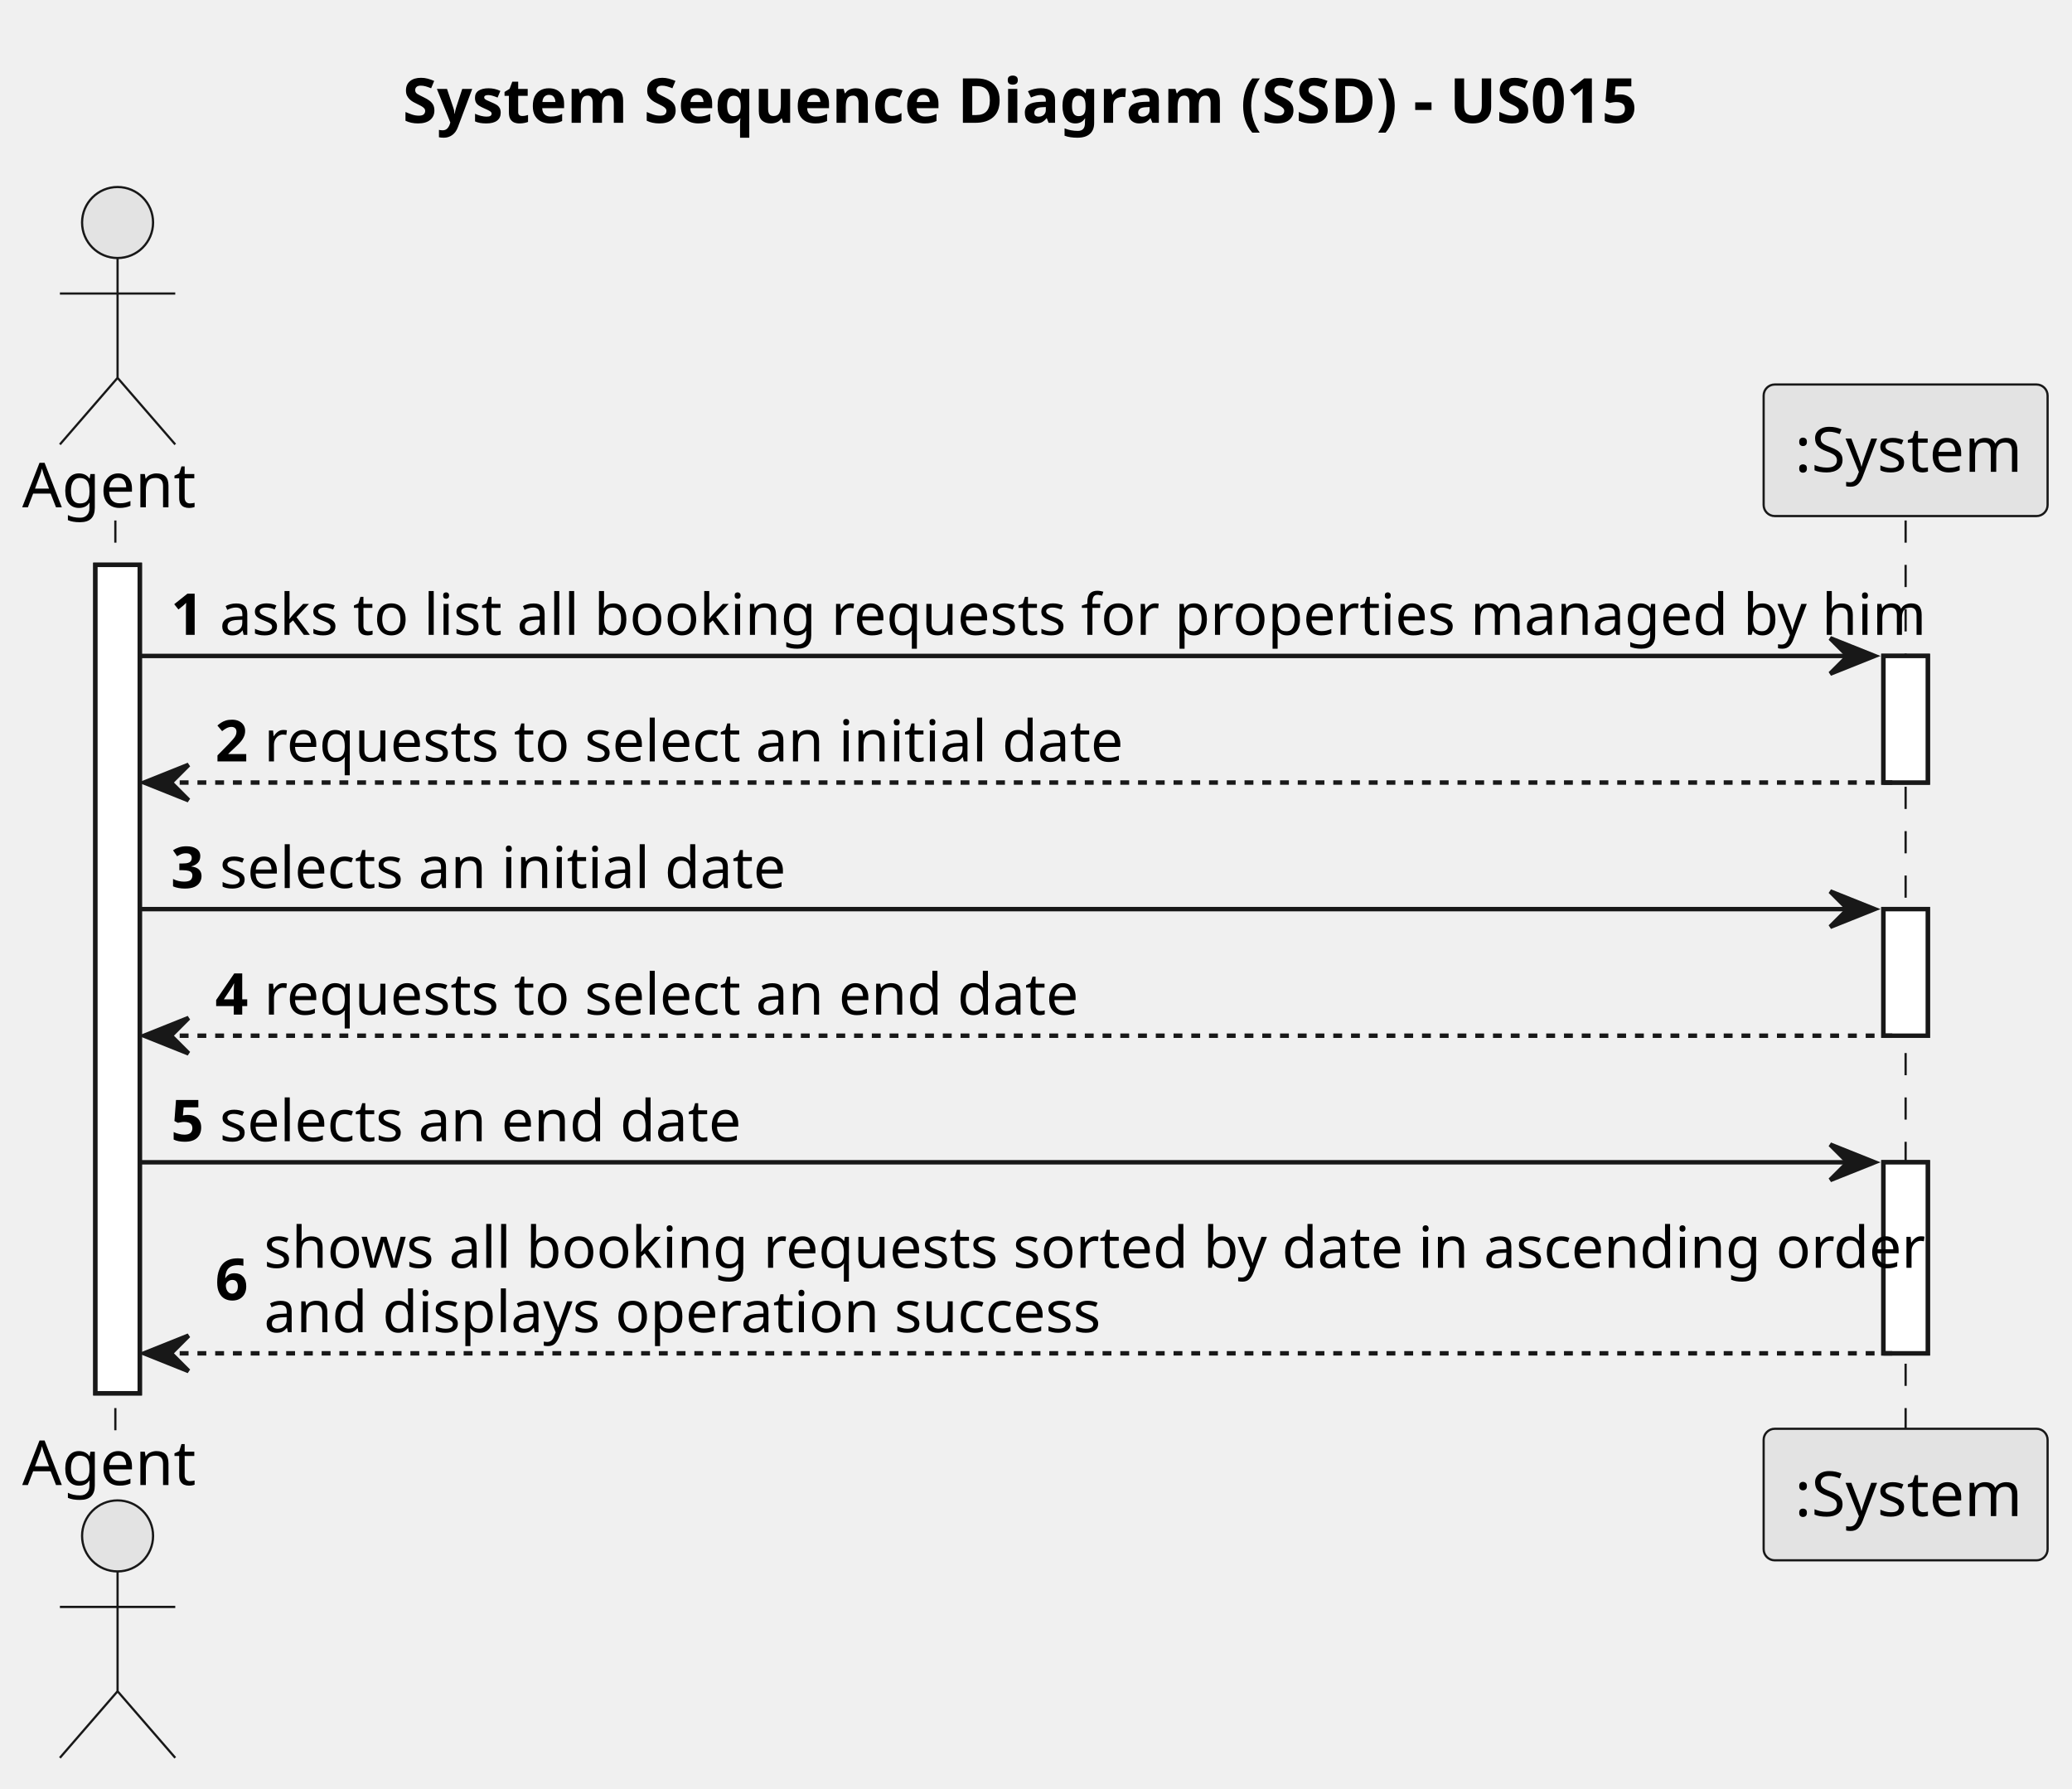
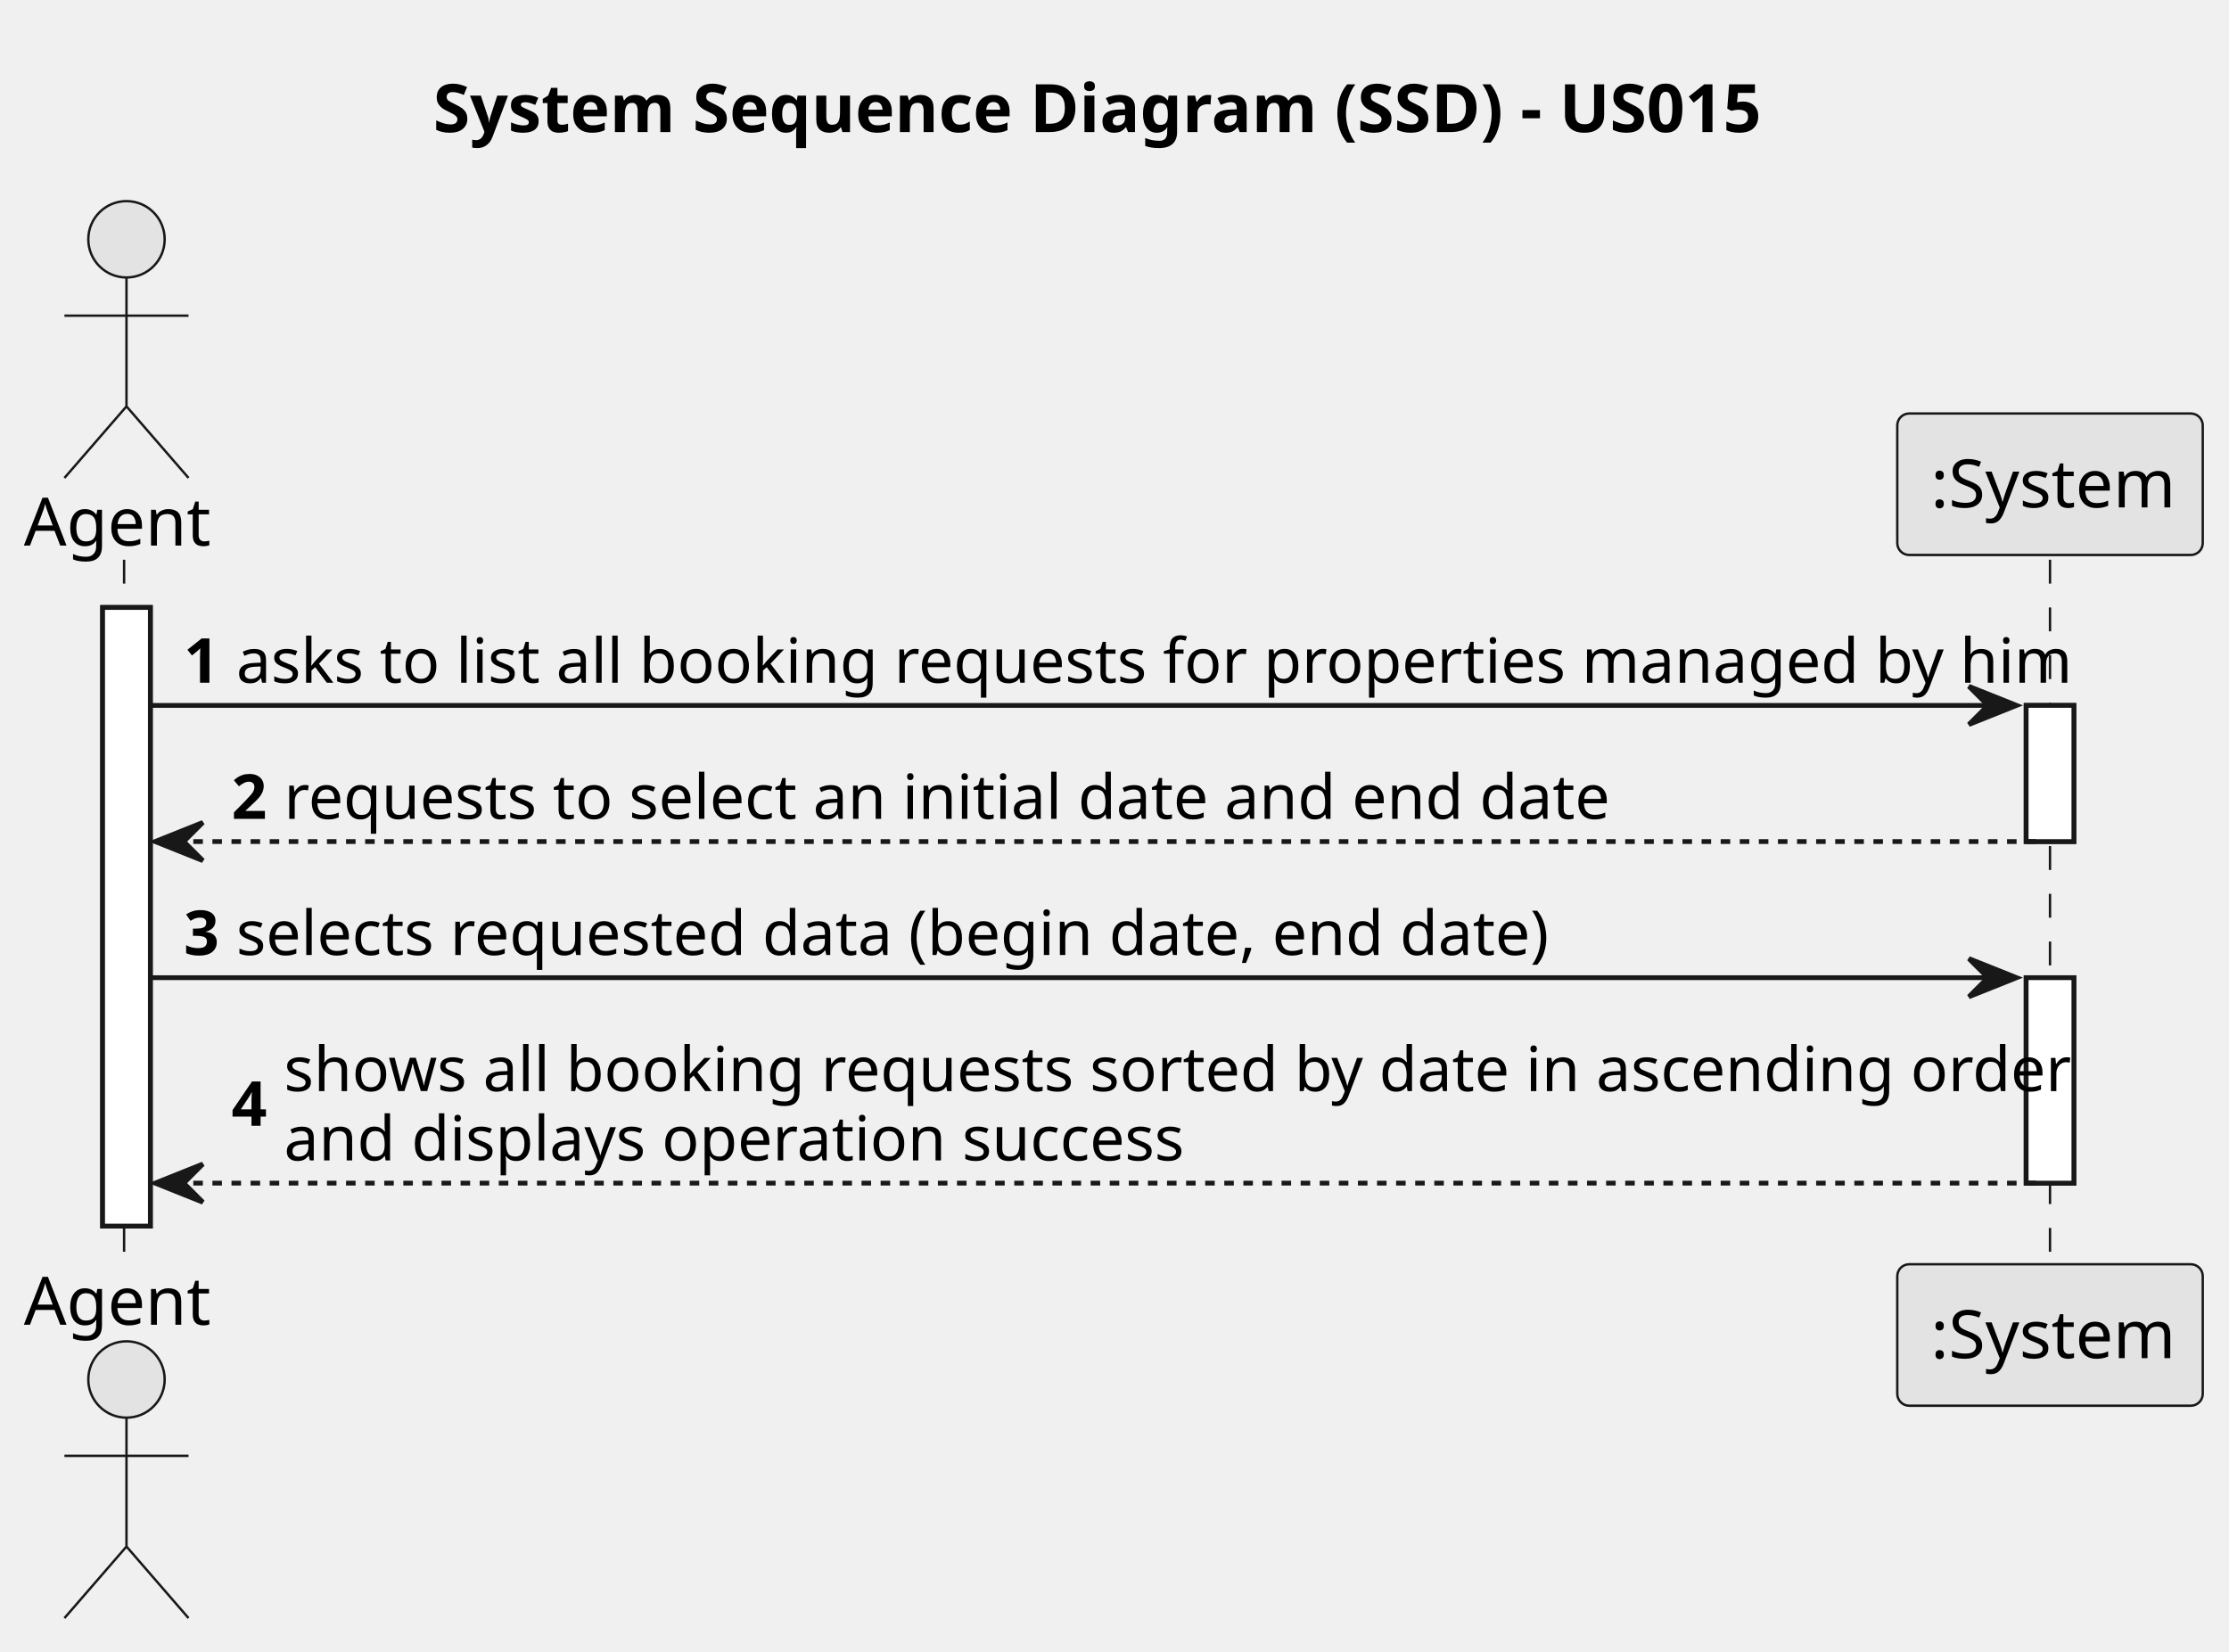
- <svg xmlns="http://www.w3.org/2000/svg" contentStyleType="text/css" height="403px" preserveAspectRatio="none" style="width:467px;height:403px;background:#FFFFFF;" version="1.1" viewBox="0 0 467 403" width="467px" zoomAndPan="magnify">
+ <svg xmlns="http://www.w3.org/2000/svg" contentStyleType="text/css" height="346px" preserveAspectRatio="none" style="width:467px;height:346px;background:#FFFFFF;" version="1.1" viewBox="0 0 467 346" width="467px" zoomAndPan="magnify">
  <defs />
  <g>
    <text fill="#000000" font-family="sans-serif" font-size="14" font-weight="bold" lengthAdjust="spacing" textLength="284" x="90.75" y="27.674">System Sequence Diagram (SSD) - US015</text>
-     <rect fill="#FFFFFF" height="186.664" style="stroke:#181818;stroke-width:1.0;" width="10" x="21.5" y="127.281" />
+     <rect fill="#FFFFFF" height="129.617" style="stroke:#181818;stroke-width:1.0;" width="10" x="21.5" y="127.281" />
    <rect fill="#FFFFFF" height="28.523" style="stroke:#181818;stroke-width:1.0;" width="10" x="424.5" y="147.805" />
-     <rect fill="#FFFFFF" height="28.523" style="stroke:#181818;stroke-width:1.0;" width="10" x="424.5" y="204.852" />
-     <rect fill="#FFFFFF" height="43.047" style="stroke:#181818;stroke-width:1.0;" width="10" x="424.5" y="261.898" />
-     <line style="stroke:#181818;stroke-width:0.5;stroke-dasharray:5.0,5.0;" x1="26" x2="26" y1="117.281" y2="322.945" />
-     <line style="stroke:#181818;stroke-width:0.5;stroke-dasharray:5.0,5.0;" x1="429.5" x2="429.5" y1="117.281" y2="322.945" />
+     <rect fill="#FFFFFF" height="43.047" style="stroke:#181818;stroke-width:1.0;" width="10" x="424.5" y="204.852" />
+     <line style="stroke:#181818;stroke-width:0.5;stroke-dasharray:5.0,5.0;" x1="26" x2="26" y1="117.281" y2="265.898" />
+     <line style="stroke:#181818;stroke-width:0.5;stroke-dasharray:5.0,5.0;" x1="429.5" x2="429.5" y1="117.281" y2="265.898" />
    <text fill="#000000" font-family="sans-serif" font-size="14" lengthAdjust="spacing" textLength="37" x="5" y="114.314">Agent</text>
    <ellipse cx="26.5" cy="50.141" fill="#E3E3E3" rx="8" ry="8" style="stroke:#181818;stroke-width:0.5;" />
    <path d="M26.5,58.141 L26.5,85.141 M13.5,66.141 L39.5,66.141 M26.5,85.141 L13.5,100.141 M26.5,85.141 L39.5,100.141 " fill="none" style="stroke:#181818;stroke-width:0.5;" />
-     <text fill="#000000" font-family="sans-serif" font-size="14" lengthAdjust="spacing" textLength="37" x="5" y="334.619">Agent</text>
-     <ellipse cx="26.5" cy="346.086" fill="#E3E3E3" rx="8" ry="8" style="stroke:#181818;stroke-width:0.5;" />
-     <path d="M26.5,354.086 L26.5,381.086 M13.5,362.086 L39.5,362.086 M26.5,381.086 L13.5,396.086 M26.5,381.086 L39.5,396.086 " fill="none" style="stroke:#181818;stroke-width:0.5;" />
+     <text fill="#000000" font-family="sans-serif" font-size="14" lengthAdjust="spacing" textLength="37" x="5" y="277.572">Agent</text>
+     <ellipse cx="26.5" cy="289.039" fill="#E3E3E3" rx="8" ry="8" style="stroke:#181818;stroke-width:0.5;" />
+     <path d="M26.5,297.039 L26.5,324.039 M13.5,305.039 L39.5,305.039 M26.5,324.039 L13.5,339.039 M26.5,324.039 L39.5,339.039 " fill="none" style="stroke:#181818;stroke-width:0.5;" />
    <rect fill="#E3E3E3" height="29.641" rx="2.5" ry="2.5" style="stroke:#181818;stroke-width:0.5;" width="64" x="397.5" y="86.641" />
    <text fill="#000000" font-family="sans-serif" font-size="14" lengthAdjust="spacing" textLength="50" x="404.5" y="106.314">:System</text>
-     <rect fill="#E3E3E3" height="29.641" rx="2.5" ry="2.5" style="stroke:#181818;stroke-width:0.5;" width="64" x="397.5" y="321.945" />
-     <text fill="#000000" font-family="sans-serif" font-size="14" lengthAdjust="spacing" textLength="50" x="404.5" y="341.619">:System</text>
-     <rect fill="#FFFFFF" height="186.664" style="stroke:#181818;stroke-width:1.0;" width="10" x="21.5" y="127.281" />
+     <rect fill="#E3E3E3" height="29.641" rx="2.5" ry="2.5" style="stroke:#181818;stroke-width:0.5;" width="64" x="397.5" y="264.898" />
+     <text fill="#000000" font-family="sans-serif" font-size="14" lengthAdjust="spacing" textLength="50" x="404.5" y="284.572">:System</text>
+     <rect fill="#FFFFFF" height="129.617" style="stroke:#181818;stroke-width:1.0;" width="10" x="21.5" y="127.281" />
    <rect fill="#FFFFFF" height="28.523" style="stroke:#181818;stroke-width:1.0;" width="10" x="424.5" y="147.805" />
-     <rect fill="#FFFFFF" height="28.523" style="stroke:#181818;stroke-width:1.0;" width="10" x="424.5" y="204.852" />
-     <rect fill="#FFFFFF" height="43.047" style="stroke:#181818;stroke-width:1.0;" width="10" x="424.5" y="261.898" />
+     <rect fill="#FFFFFF" height="43.047" style="stroke:#181818;stroke-width:1.0;" width="10" x="424.5" y="204.852" />
    <polygon fill="#181818" points="412.5,143.805,422.5,147.805,412.5,151.805,416.5,147.805" style="stroke:#181818;stroke-width:1.0;" />
    <line style="stroke:#181818;stroke-width:1.0;" x1="31.5" x2="418.5" y1="147.805" y2="147.805" />
    <text fill="#000000" font-family="sans-serif" font-size="13" font-weight="bold" lengthAdjust="spacing" textLength="7" x="38.5" y="143.05">1</text>
    <text fill="#000000" font-family="sans-serif" font-size="13" lengthAdjust="spacing" textLength="363" x="49.5" y="143.05">asks to list all booking requests for properties managed by him</text>
    <polygon fill="#181818" points="42.5,172.328,32.5,176.328,42.5,180.328,38.5,176.328" style="stroke:#181818;stroke-width:1.0;" />
    <line style="stroke:#181818;stroke-width:1.0;stroke-dasharray:2.0,2.0;" x1="36.5" x2="428.5" y1="176.328" y2="176.328" />
    <text fill="#000000" font-family="sans-serif" font-size="13" font-weight="bold" lengthAdjust="spacing" textLength="7" x="48.5" y="171.573">2</text>
-     <text fill="#000000" font-family="sans-serif" font-size="13" lengthAdjust="spacing" textLength="185" x="59.5" y="171.573">requests to select an initial date</text>
+     <text fill="#000000" font-family="sans-serif" font-size="13" lengthAdjust="spacing" textLength="264" x="59.5" y="171.573">requests to select an initial date and end date</text>
    <polygon fill="#181818" points="412.5,200.852,422.5,204.852,412.5,208.852,416.5,204.852" style="stroke:#181818;stroke-width:1.0;" />
    <line style="stroke:#181818;stroke-width:1.0;" x1="31.5" x2="418.5" y1="204.852" y2="204.852" />
    <text fill="#000000" font-family="sans-serif" font-size="13" font-weight="bold" lengthAdjust="spacing" textLength="7" x="38.5" y="200.097">3</text>
-     <text fill="#000000" font-family="sans-serif" font-size="13" lengthAdjust="spacing" textLength="123" x="49.5" y="200.097">selects an initial date</text>
-     <polygon fill="#181818" points="42.5,229.375,32.5,233.375,42.5,237.375,38.5,233.375" style="stroke:#181818;stroke-width:1.0;" />
-     <line style="stroke:#181818;stroke-width:1.0;stroke-dasharray:2.0,2.0;" x1="36.5" x2="428.5" y1="233.375" y2="233.375" />
-     <text fill="#000000" font-family="sans-serif" font-size="13" font-weight="bold" lengthAdjust="spacing" textLength="7" x="48.5" y="228.62">4</text>
-     <text fill="#000000" font-family="sans-serif" font-size="13" lengthAdjust="spacing" textLength="176" x="59.5" y="228.62">requests to select an end date</text>
-     <polygon fill="#181818" points="412.5,257.898,422.5,261.898,412.5,265.898,416.5,261.898" style="stroke:#181818;stroke-width:1.0;" />
-     <line style="stroke:#181818;stroke-width:1.0;" x1="31.5" x2="418.5" y1="261.898" y2="261.898" />
-     <text fill="#000000" font-family="sans-serif" font-size="13" font-weight="bold" lengthAdjust="spacing" textLength="7" x="38.5" y="257.144">5</text>
-     <text fill="#000000" font-family="sans-serif" font-size="13" lengthAdjust="spacing" textLength="114" x="49.5" y="257.144">selects an end date</text>
-     <polygon fill="#181818" points="42.5,300.945,32.5,304.945,42.5,308.945,38.5,304.945" style="stroke:#181818;stroke-width:1.0;" />
-     <line style="stroke:#181818;stroke-width:1.0;stroke-dasharray:2.0,2.0;" x1="36.5" x2="428.5" y1="304.945" y2="304.945" />
-     <text fill="#000000" font-family="sans-serif" font-size="13" font-weight="bold" lengthAdjust="spacing" textLength="7" x="48.5" y="292.929">6</text>
-     <text fill="#000000" font-family="sans-serif" font-size="13" lengthAdjust="spacing" textLength="354" x="59.5" y="285.667">shows all booking requests sorted by date in ascending order</text>
-     <text fill="#000000" font-family="sans-serif" font-size="13" lengthAdjust="spacing" textLength="183" x="59.5" y="300.19">and displays operation success</text>
+     <text fill="#000000" font-family="sans-serif" font-size="13" lengthAdjust="spacing" textLength="262" x="49.5" y="200.097">selects requested data (begin date, end date)</text>
+     <polygon fill="#181818" points="42.5,243.898,32.5,247.898,42.5,251.898,38.5,247.898" style="stroke:#181818;stroke-width:1.0;" />
+     <line style="stroke:#181818;stroke-width:1.0;stroke-dasharray:2.0,2.0;" x1="36.5" x2="428.5" y1="247.898" y2="247.898" />
+     <text fill="#000000" font-family="sans-serif" font-size="13" font-weight="bold" lengthAdjust="spacing" textLength="7" x="48.5" y="235.882">4</text>
+     <text fill="#000000" font-family="sans-serif" font-size="13" lengthAdjust="spacing" textLength="354" x="59.5" y="228.62">shows all booking requests sorted by date in ascending order</text>
+     <text fill="#000000" font-family="sans-serif" font-size="13" lengthAdjust="spacing" textLength="183" x="59.5" y="243.144">and displays operation success</text>
  </g>
</svg>
